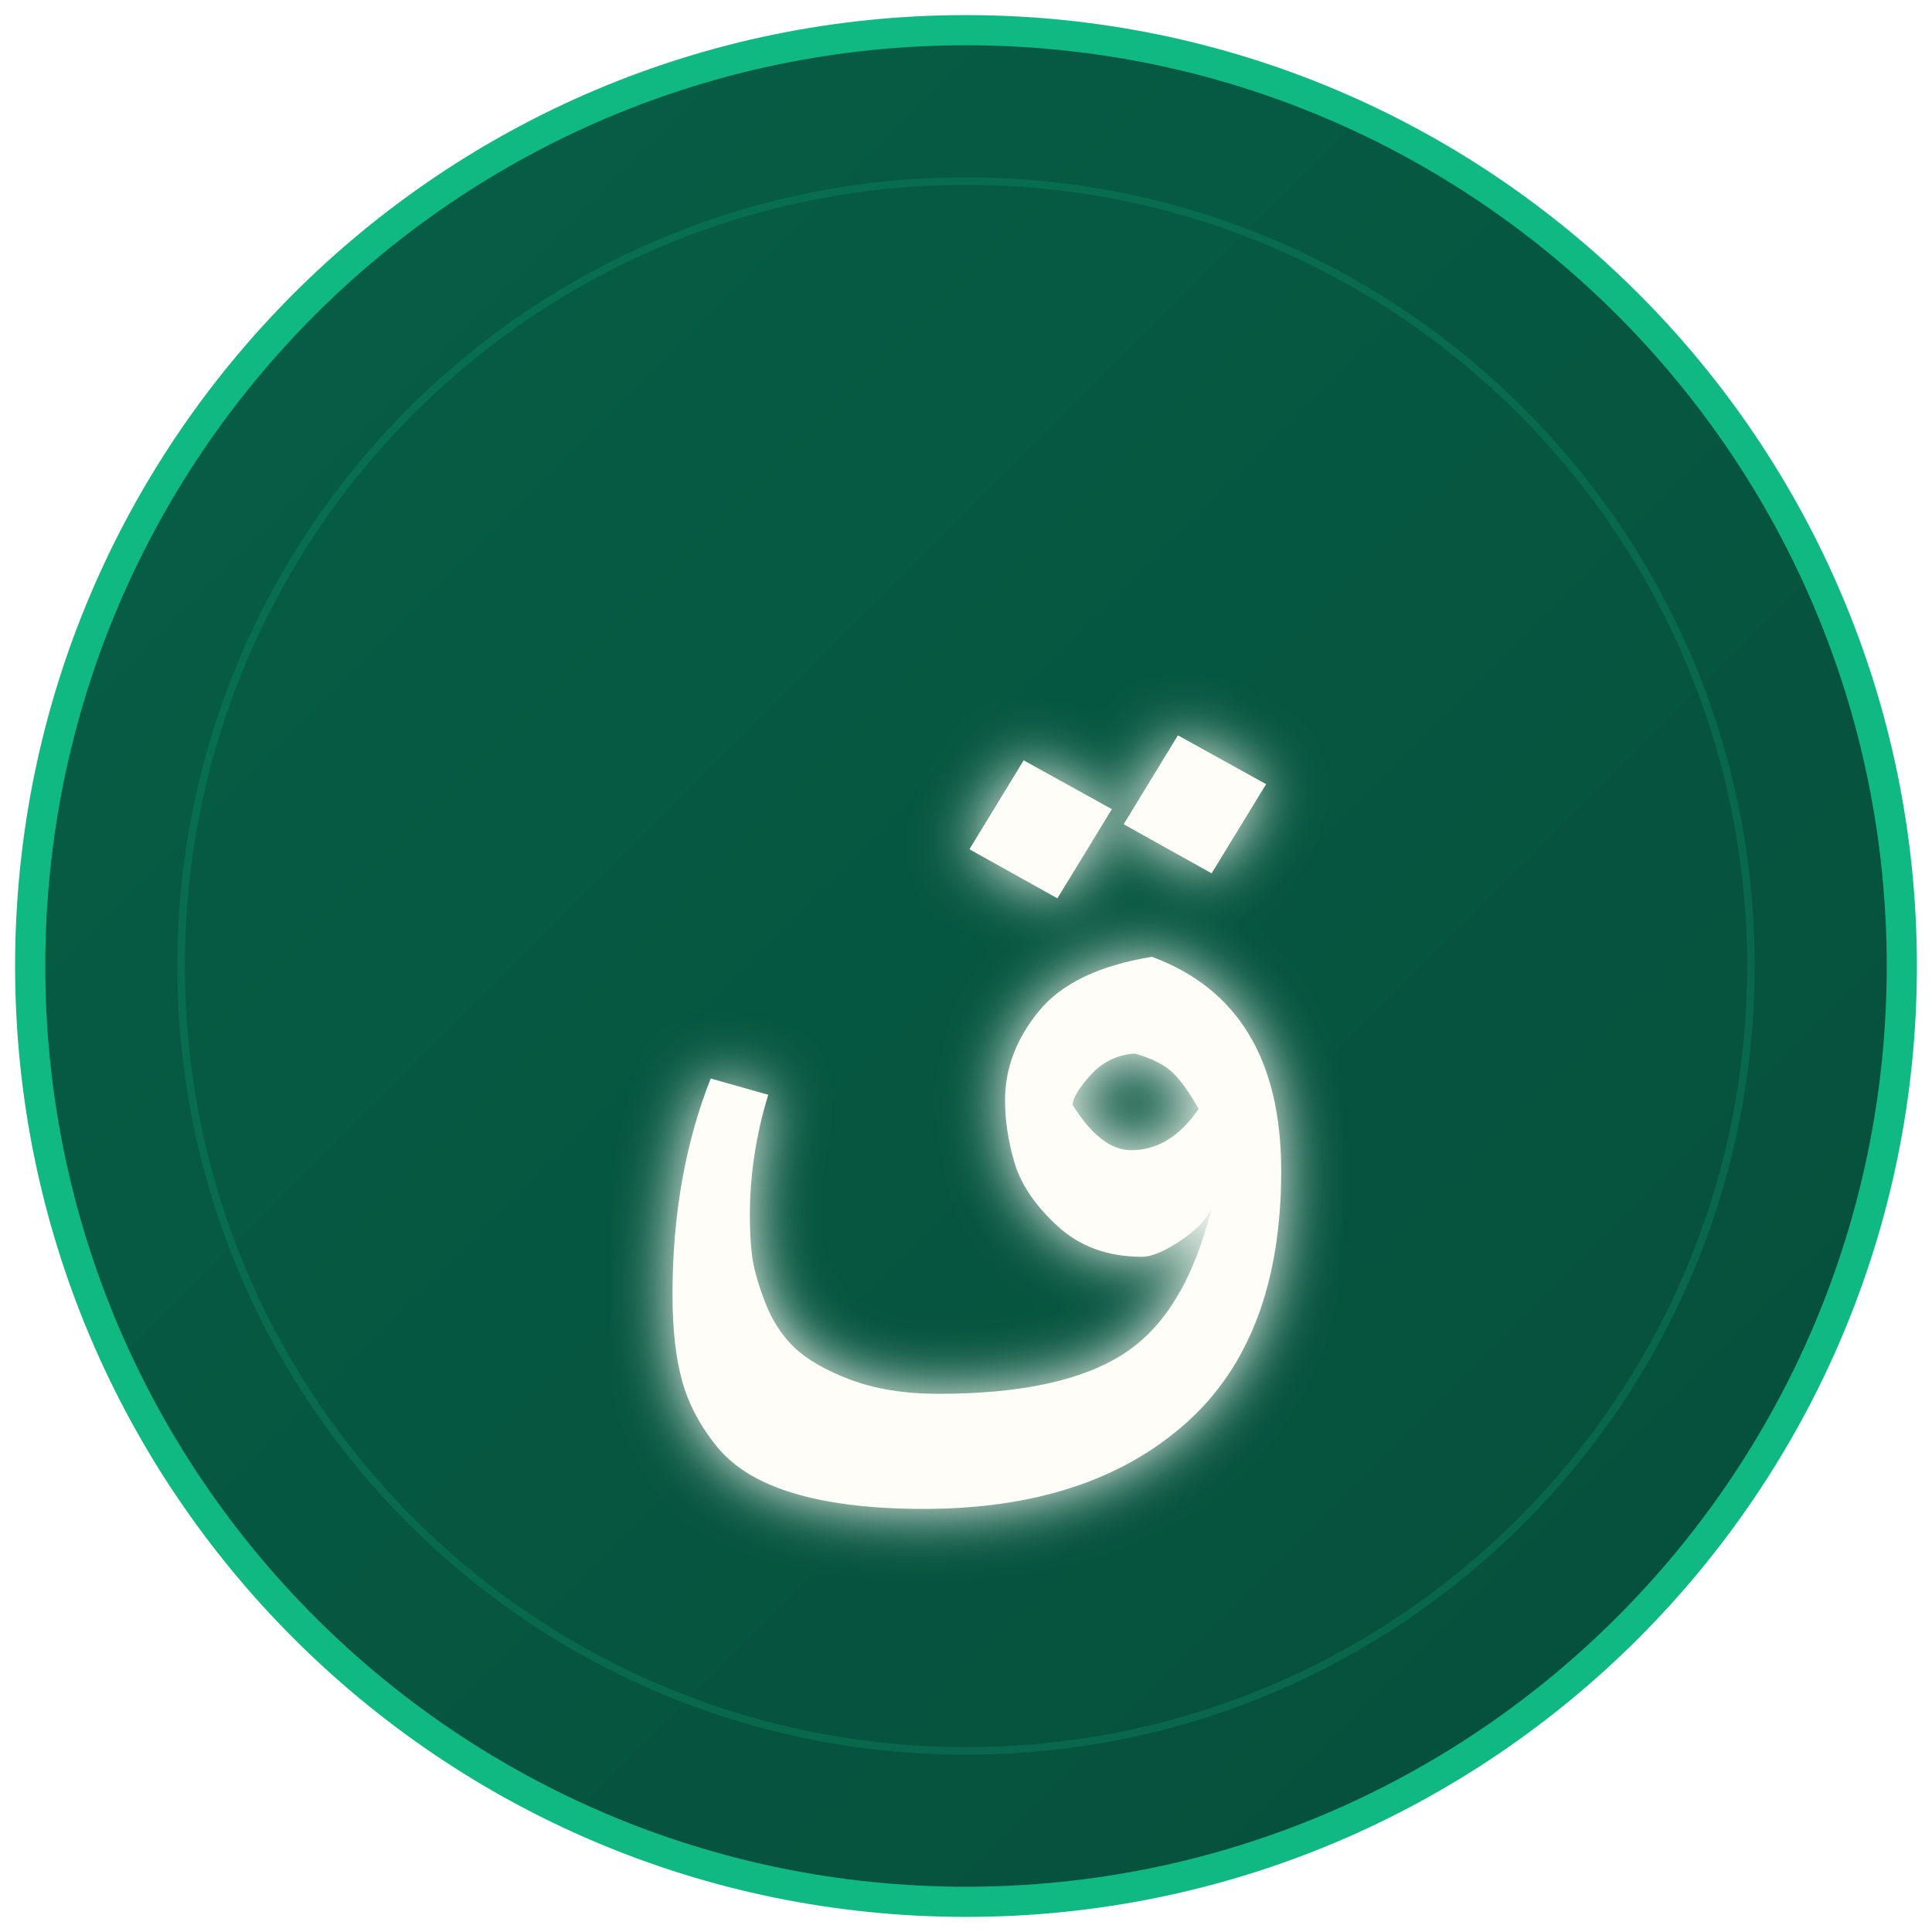
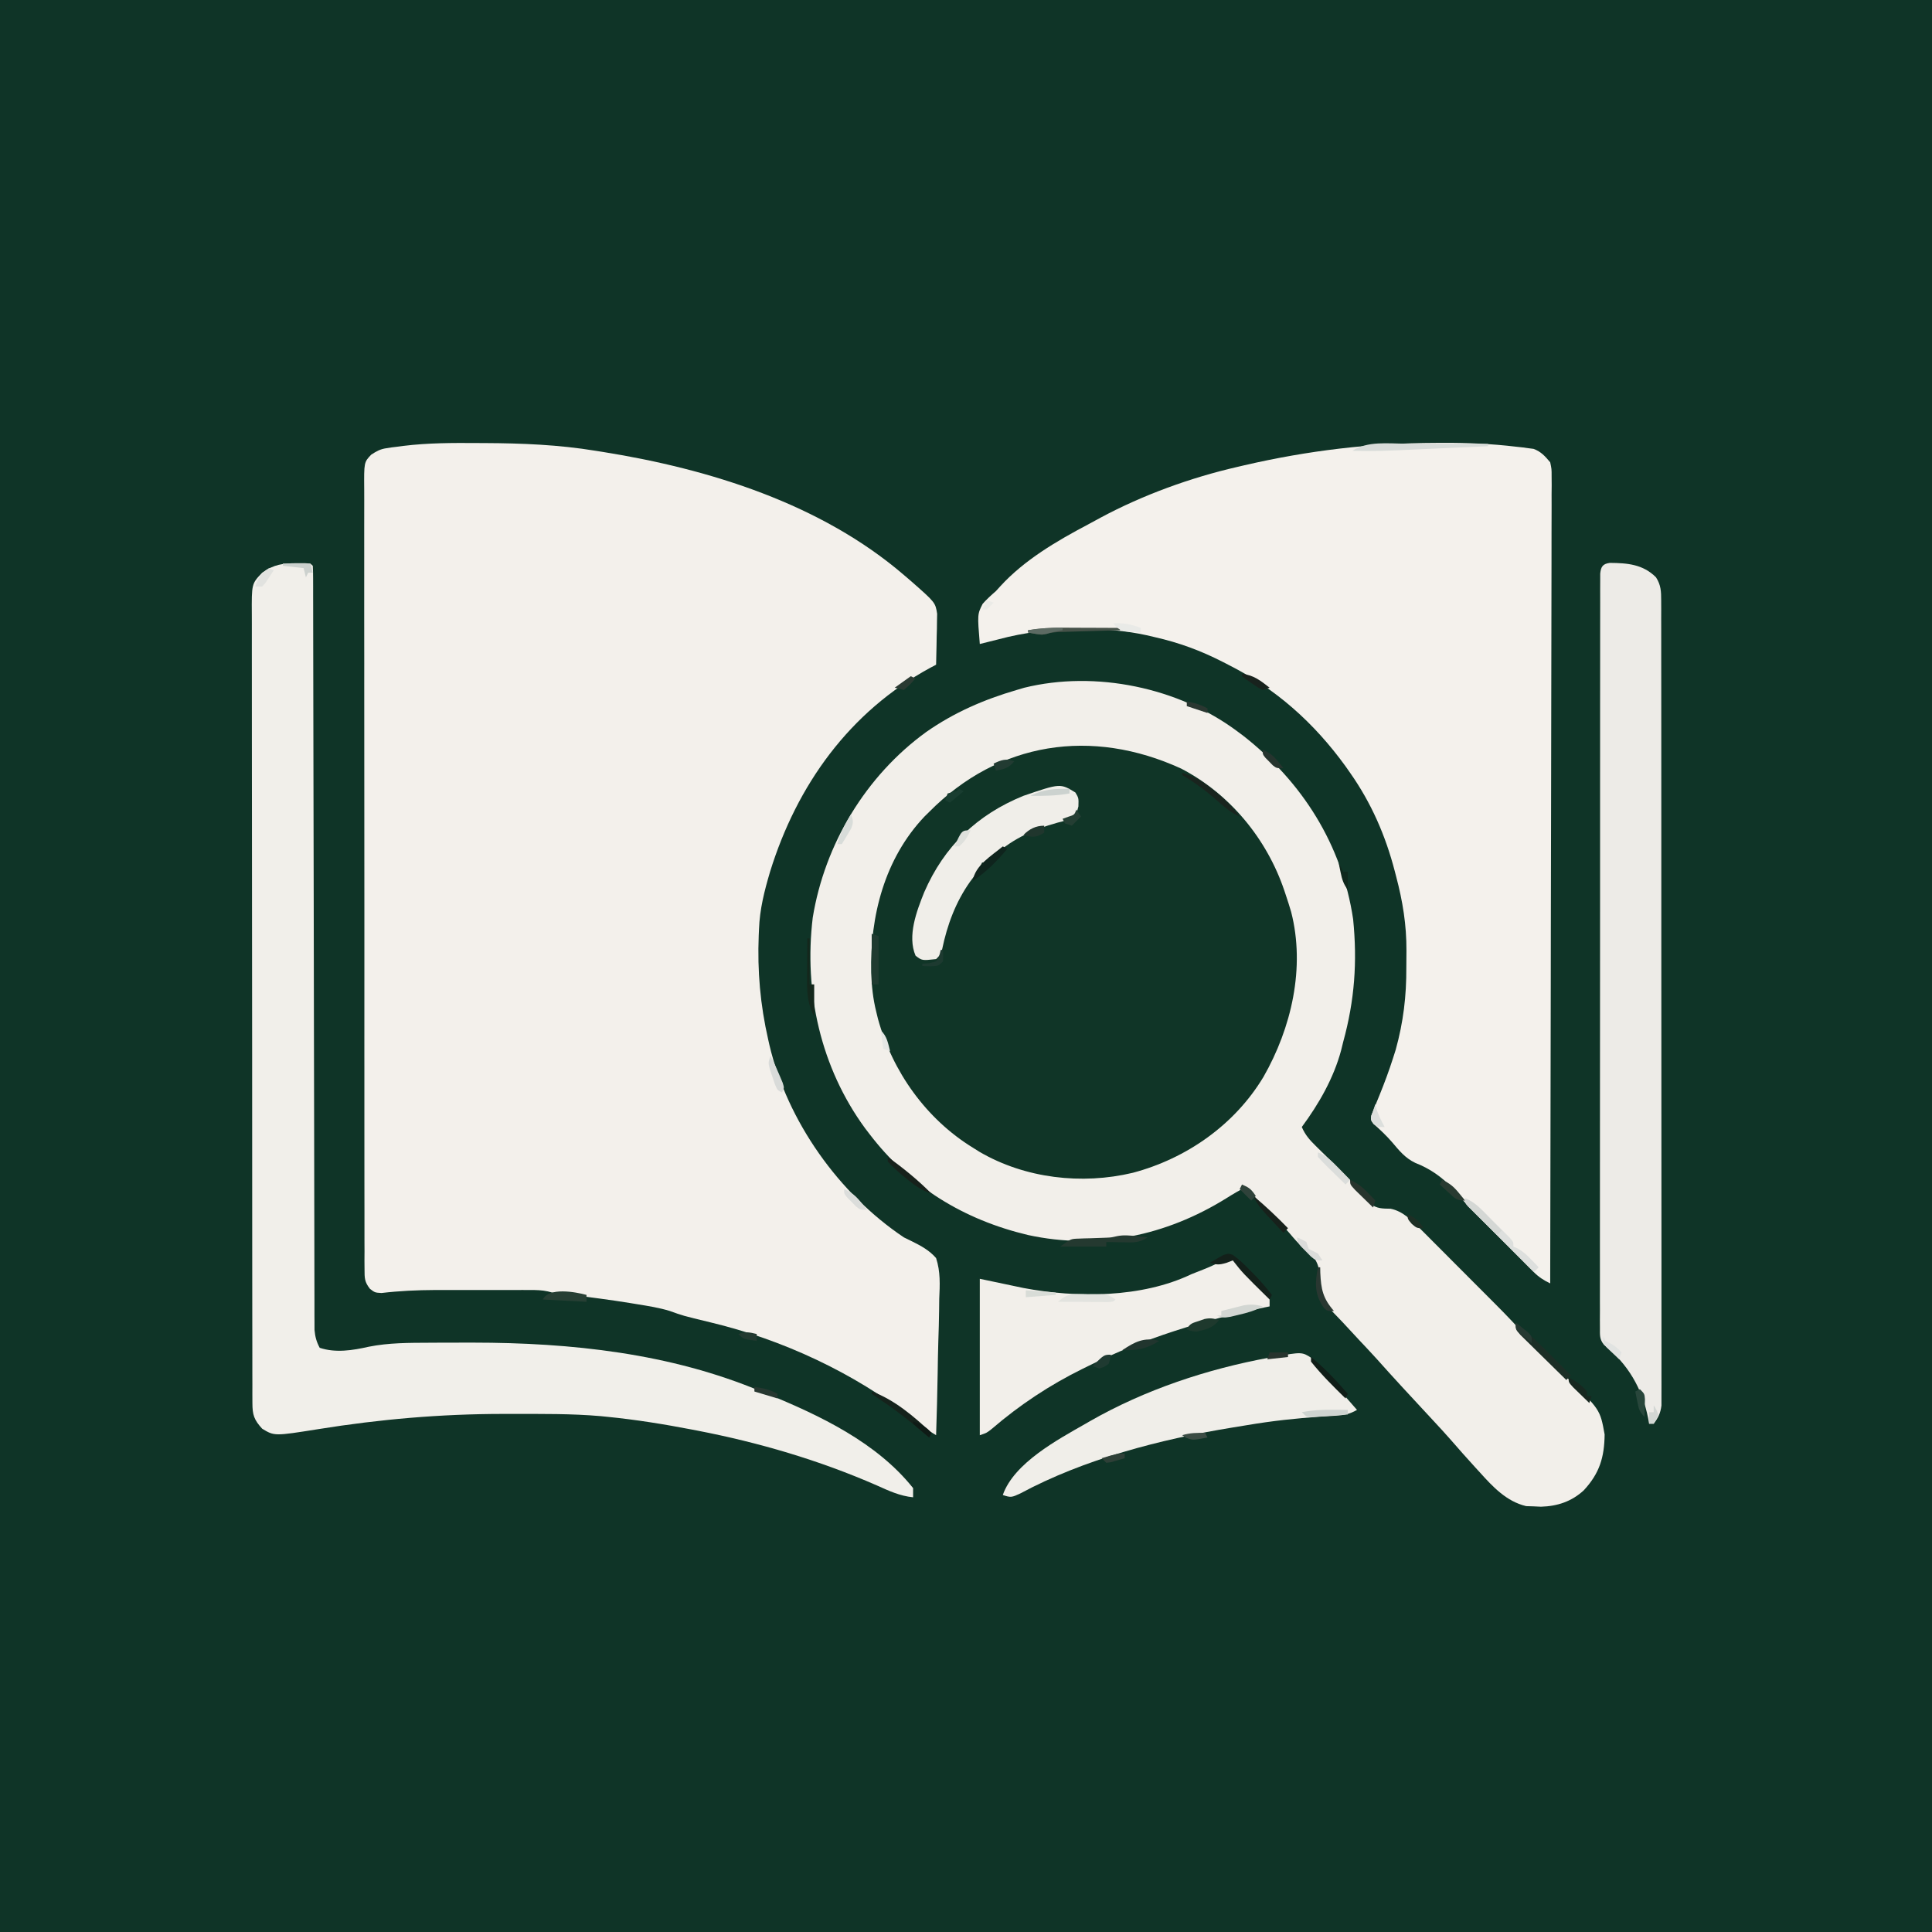
- <svg xmlns="http://www.w3.org/2000/svg" width="128" height="128" viewBox="0 0 128 128">
-   <defs>
-     <linearGradient id="bg128" x1="0" y1="0" x2="128" y2="128" gradientUnits="userSpaceOnUse">
-       <stop offset="0%" stop-color="#065f46" />
-       <stop offset="100%" stop-color="#064e3b" />
-     </linearGradient>
-     <filter id="glow">
-       <feGaussianBlur stdDeviation="2" result="blur" />
-       <feMerge>
-         <feMergeNode in="blur" />
-         <feMergeNode in="SourceGraphic" />
-       </feMerge>
-     </filter>
-   </defs>
-   <circle cx="64" cy="64" r="62" fill="url(#bg128)" stroke="#10b981" stroke-width="2" />
-   <circle cx="64" cy="64" r="52" fill="none" stroke="#10b981" stroke-width="0.5" opacity="0.2" />
-   <text x="64" y="86" text-anchor="middle" fill="#fefdf8" font-family="serif" font-size="72" font-weight="700" filter="url(#glow)">ق</text>
+ <svg xmlns="http://www.w3.org/2000/svg" version="1.1" width="128" height="128" viewBox="0 0 840 840">
+   <path d="M0 0 C277.2 0 554.4 0 840 0 C840 277.2 840 554.4 840 840 C562.8 840 285.6 840 0 840 C0 562.8 0 285.6 0 0 Z " fill="#0F3427" transform="translate(0,0)" />
+   <path d="M0 0 C1.052 0.004 2.104 0.009 3.188 0.013 C19.451 0.091 35.363 0.729 51.438 3.375 C52.526 3.547 53.615 3.718 54.736 3.895 C100.937 11.31 149.377 26.399 185.438 57.375 C186.404 58.203 187.371 59.03 188.367 59.883 C199.111 69.319 199.111 69.319 199.892 74.238 C199.871 75.259 199.85 76.28 199.828 77.332 C199.815 78.444 199.802 79.556 199.789 80.701 C199.739 82.427 199.739 82.427 199.688 84.188 C199.669 85.357 199.651 86.527 199.633 87.732 C199.586 90.614 199.52 93.494 199.438 96.375 C198.589 96.825 197.741 97.275 196.867 97.738 C161.785 116.783 138.921 148.677 127.238 186.424 C124.77 194.779 122.759 202.632 122.438 211.375 C122.398 212.256 122.359 213.137 122.318 214.045 C121.698 229.579 122.982 244.224 126.438 259.375 C126.609 260.137 126.78 260.899 126.957 261.685 C134.745 294.887 157.18 326.444 185.438 345.375 C186.631 345.979 187.834 346.566 189.044 347.136 C192.935 349.061 196.573 351.047 199.438 354.375 C201.368 360.315 201.083 365.917 200.805 372.098 C200.779 373.811 200.759 375.525 200.745 377.238 C200.691 381.724 200.554 386.204 200.399 390.687 C200.255 395.272 200.192 399.857 200.121 404.443 C199.971 413.423 199.733 422.399 199.438 431.375 C195.666 429.159 192.34 426.753 188.938 424 C163.684 404.23 132.504 389.758 101.312 382.312 C89.23 379.392 89.23 379.392 83.68 377.371 C79.043 375.947 74.345 375.213 69.562 374.438 C68.521 374.266 67.48 374.094 66.407 373.917 C57.666 372.505 48.9 371.357 40.106 370.326 C38.685 370.159 38.685 370.159 37.234 369.988 C36.403 369.893 35.571 369.798 34.714 369.7 C32.438 369.375 32.438 369.375 30.635 368.863 C28.037 368.286 25.666 368.248 23.005 368.246 C21.916 368.242 20.826 368.239 19.704 368.236 C17.94 368.239 17.94 368.239 16.141 368.242 C14.919 368.241 13.697 368.24 12.439 368.239 C9.846 368.239 7.254 368.24 4.662 368.245 C0.744 368.25 -3.173 368.245 -7.09 368.238 C-9.617 368.238 -12.145 368.24 -14.672 368.242 C-16.511 368.243 -16.511 368.243 -18.388 368.245 C-26.22 368.28 -33.921 368.637 -41.7 369.551 C-44.562 369.375 -44.562 369.375 -46.71 367.742 C-49.067 364.731 -49.064 363.119 -49.069 359.321 C-49.085 357.449 -49.085 357.449 -49.102 355.538 C-49.094 354.15 -49.086 352.762 -49.077 351.375 C-49.082 349.902 -49.09 348.43 -49.098 346.957 C-49.117 342.905 -49.111 338.854 -49.1 334.802 C-49.093 330.435 -49.109 326.067 -49.122 321.7 C-49.144 313.141 -49.144 304.583 -49.135 296.025 C-49.129 289.07 -49.13 282.116 -49.137 275.161 C-49.138 274.172 -49.139 273.184 -49.139 272.165 C-49.141 270.156 -49.143 268.148 -49.145 266.139 C-49.162 247.291 -49.153 228.444 -49.136 209.597 C-49.121 192.344 -49.136 175.092 -49.165 157.84 C-49.194 140.136 -49.205 122.432 -49.196 104.728 C-49.195 102.726 -49.194 100.724 -49.193 98.723 C-49.192 97.738 -49.192 96.753 -49.191 95.738 C-49.189 88.791 -49.199 81.844 -49.213 74.896 C-49.231 66.431 -49.231 57.967 -49.208 49.502 C-49.197 45.181 -49.194 40.861 -49.212 36.54 C-49.229 32.587 -49.223 28.634 -49.198 24.681 C-49.193 23.249 -49.197 21.817 -49.21 20.385 C-49.31 8.334 -49.31 8.334 -46.15 5.044 C-43.784 3.518 -42.281 2.648 -39.528 2.244 C-38.763 2.126 -37.999 2.008 -37.211 1.887 C-35.979 1.738 -35.979 1.738 -34.723 1.586 C-33.849 1.469 -32.975 1.352 -32.075 1.231 C-21.408 -0.071 -10.73 -0.084 0 0 Z " fill="#F3F0EB" transform="translate(207.5625,192.625)" />
+   <path d="M0 0 C0.974 -0.006 1.949 -0.013 2.953 -0.019 C13.678 -0.063 24.272 0.368 34.926 1.652 C35.845 1.752 36.764 1.851 37.712 1.953 C38.57 2.07 39.429 2.188 40.314 2.308 C41.064 2.405 41.814 2.502 42.587 2.601 C45.893 3.843 47.545 5.759 49.812 8.438 C50.433 11.348 50.433 11.348 50.428 14.628 C50.438 15.882 50.448 17.135 50.458 18.427 C50.444 19.815 50.429 21.203 50.414 22.592 C50.416 24.069 50.42 25.546 50.427 27.022 C50.438 31.082 50.418 35.14 50.393 39.2 C50.371 43.577 50.379 47.953 50.382 52.33 C50.385 59.914 50.369 67.497 50.341 75.081 C50.301 86.046 50.287 97.01 50.281 107.975 C50.27 125.764 50.237 143.553 50.19 161.342 C50.144 178.623 50.108 195.904 50.087 213.185 C50.086 214.25 50.085 215.315 50.083 216.413 C50.077 221.756 50.07 227.099 50.064 232.442 C50.012 276.774 49.924 321.106 49.812 365.438 C46.858 364.018 44.761 362.635 42.44 360.308 C41.802 359.673 41.165 359.039 40.507 358.385 C39.828 357.698 39.149 357.012 38.449 356.305 C37.739 355.594 37.029 354.883 36.297 354.151 C34.794 352.645 33.294 351.137 31.796 349.627 C29.524 347.337 27.244 345.054 24.963 342.773 C23.5 341.305 22.037 339.836 20.574 338.367 C19.901 337.693 19.228 337.019 18.534 336.324 C14.642 332.393 10.933 328.36 7.349 324.146 C2.998 319.308 -2.754 315.36 -8.812 313.062 C-13.3 310.902 -15.768 307.772 -18.961 304.008 C-21.476 301.105 -24.197 298.549 -27.07 296.008 C-28.188 294.438 -28.188 294.438 -28.039 292.664 C-26.886 289.65 -25.678 286.667 -24.438 283.688 C-22.261 278.33 -20.256 272.948 -18.5 267.438 C-18.125 266.262 -17.75 265.086 -17.363 263.875 C-14.028 251.828 -12.675 240.523 -12.741 228.059 C-12.75 225.637 -12.721 223.217 -12.689 220.795 C-12.639 209.545 -14.309 199.291 -17.188 188.438 C-17.382 187.687 -17.576 186.936 -17.777 186.163 C-21.78 170.748 -27.991 156.505 -37.188 143.438 C-38.185 142.012 -38.185 142.012 -39.203 140.559 C-52.87 121.705 -69.368 106.942 -90.188 96.438 C-91.234 95.898 -91.234 95.898 -92.302 95.348 C-102.082 90.34 -111.443 86.864 -122.188 84.438 C-123.32 84.172 -124.453 83.906 -125.62 83.632 C-134.916 81.59 -143.872 80.919 -153.375 81 C-154.446 81.003 -154.446 81.003 -155.54 81.005 C-167.454 81.054 -178.671 82.333 -190.188 85.438 C-191.696 85.818 -193.205 86.196 -194.715 86.57 C-195.861 86.856 -197.007 87.143 -198.188 87.438 C-199.246 74.534 -199.246 74.534 -196.945 69.977 C-195.147 67.946 -193.239 66.209 -191.188 64.438 C-190.57 63.759 -189.953 63.081 -189.316 62.383 C-178.832 50.897 -164.757 42.665 -151.114 35.458 C-149.282 34.487 -147.465 33.491 -145.648 32.492 C-127.269 22.632 -106.51 15.101 -86.188 10.438 C-85.184 10.202 -84.181 9.967 -83.148 9.725 C-55.442 3.324 -28.377 0.085 0 0 Z " fill="#F4F1EC" transform="translate(624.1875,192.5625)" />
+   <path d="M0 0 C0.802 0.593 1.604 1.186 2.43 1.797 C18.464 13.885 28.262 29.267 35 48 C35.514 49.394 35.514 49.394 36.039 50.816 C38.517 59.025 39.334 66.817 39.25 75.375 C39.242 76.392 39.234 77.408 39.225 78.456 C38.873 102.089 29.971 124.508 14 142 C13.341 142.728 12.683 143.457 12.004 144.207 C-2.944 159.937 -26.311 170.349 -47.973 171.336 C-49.669 171.366 -51.366 171.378 -53.062 171.375 C-54.421 171.373 -54.421 171.373 -55.806 171.37 C-64.61 171.213 -72.603 169.541 -81 167 C-82.522 166.549 -82.522 166.549 -84.074 166.09 C-107.985 158.211 -124.903 139.585 -136.312 117.938 C-146.454 96.783 -148.763 70.332 -141.316 47.943 C-136.057 33.039 -128.201 20.22 -117 9 C-116.254 8.242 -115.507 7.484 -114.738 6.703 C-85.122 -21.689 -32.532 -26.819 0 0 Z " fill="#103527" transform="translate(524,341)" />
+   <path d="M0 0 C0.86 0.641 1.72 1.281 2.605 1.941 C28.198 21.994 45.466 49.193 50.312 81.625 C52.181 100.241 50.96 116.962 46 135 C45.701 136.21 45.402 137.421 45.094 138.668 C41.845 150.774 35.42 161.975 28 172 C29.481 175.453 31.428 177.649 34.105 180.266 C34.925 181.074 35.744 181.882 36.588 182.715 C37.446 183.551 38.304 184.388 39.188 185.25 C45.767 191.693 52.251 198.126 57.875 205.438 C60.721 207.53 63.11 207.482 66.586 207.531 C71.973 208.577 76.027 212.778 79.793 216.55 C80.691 217.445 81.589 218.339 82.514 219.261 C83.477 220.231 84.44 221.202 85.402 222.172 C86.408 223.179 87.414 224.185 88.42 225.191 C90.524 227.296 92.624 229.405 94.721 231.516 C97.39 234.201 100.065 236.88 102.743 239.557 C104.82 241.635 106.895 243.715 108.969 245.796 C109.954 246.784 110.939 247.771 111.924 248.757 C116.934 253.775 121.808 258.836 126.427 264.215 C128.877 266.996 131.523 269.553 134.195 272.117 C135.335 273.23 136.475 274.343 137.613 275.457 C139.369 277.17 141.129 278.879 142.899 280.577 C157.705 294.808 157.705 294.808 159.664 305.688 C159.546 315.669 157.443 322.55 150.625 329.938 C145.326 334.833 139.171 336.876 131.984 337.09 C130.917 337.04 129.85 336.989 128.75 336.938 C127.693 336.905 126.636 336.873 125.547 336.84 C117.007 334.818 111.069 328.458 105.375 322.125 C104.759 321.456 104.143 320.787 103.508 320.098 C99.824 316.081 96.233 311.988 92.652 307.88 C90.251 305.148 87.788 302.476 85.312 299.812 C84.271 298.688 83.229 297.563 82.188 296.438 C81.662 295.87 81.136 295.303 80.594 294.719 C77.998 291.919 75.404 289.117 72.812 286.312 C72.309 285.767 71.805 285.222 71.286 284.661 C67.646 280.716 64.058 276.728 60.48 272.727 C57.948 269.943 55.374 267.203 52.789 264.468 C50.376 261.903 47.988 259.315 45.604 256.723 C44.213 255.229 42.789 253.766 41.359 252.309 C35.912 246.361 35.623 242.258 35.512 234.332 C34.6 228.393 30.404 225.685 26 222 C24.846 220.734 23.719 219.443 22.625 218.125 C18.845 213.707 14.705 209.674 10.551 205.613 C8.181 203.185 6.067 200.687 4 198 C0.896 199.452 -1.97 201.205 -4.872 203.021 C-30.986 219.244 -60.644 225.557 -91.023 218.969 C-118.949 212.34 -142.477 198.002 -160 175 C-160.909 173.815 -160.909 173.815 -161.836 172.605 C-181.192 146.199 -188.53 113.35 -184.634 80.955 C-179.423 49.04 -161.587 19.352 -135.363 0.305 C-123.224 -8.201 -110.213 -13.847 -96 -18 C-94.911 -18.322 -93.821 -18.645 -92.699 -18.977 C-61.732 -26.62 -25.55 -19.11 0 0 Z M-134 35 C-134.675 35.665 -135.351 36.33 -136.047 37.016 C-153.423 55.349 -159.774 80.322 -159.223 104.883 C-159.011 110.732 -158.431 116.315 -157 122 C-156.755 123.004 -156.51 124.008 -156.258 125.043 C-149.953 147.948 -135.331 168.512 -115 181 C-114.049 181.596 -113.097 182.191 -112.117 182.805 C-92.335 194.356 -67.652 197.21 -45.475 191.909 C-22.095 185.7 -1.196 171.064 11.344 150.195 C23.493 128.944 29.59 102.698 23.375 78.5 C22.634 75.985 21.843 73.483 21 71 C20.791 70.372 20.582 69.744 20.367 69.097 C12.735 46.652 -3.255 27.204 -24.418 16.184 C-63.283 -1.632 -103.722 4.384 -134 35 Z " fill="#F2EFEA" transform="translate(538,318)" />
+   <path d="M0 0 C1.599 -0.004 1.599 -0.004 3.23 -0.008 C5.812 0.125 5.812 0.125 6.812 1.125 C6.913 2.903 6.943 4.685 6.946 6.466 C6.952 8.215 6.952 8.215 6.958 9.999 C6.958 11.296 6.958 12.593 6.957 13.93 C6.96 15.309 6.964 16.688 6.968 18.067 C6.978 21.874 6.981 25.682 6.984 29.49 C6.988 33.589 6.997 37.689 7.006 41.789 C7.021 48.899 7.033 56.009 7.042 63.119 C7.056 73.404 7.077 83.689 7.101 93.975 C7.139 110.668 7.174 127.36 7.205 144.053 C7.207 145.053 7.209 146.053 7.211 147.083 C7.238 161.272 7.262 175.46 7.284 189.649 C7.286 190.647 7.288 191.646 7.289 192.675 C7.292 194.172 7.292 194.172 7.294 195.698 C7.321 212.322 7.355 228.946 7.396 245.569 C7.421 255.83 7.439 266.091 7.449 276.352 C7.456 283.382 7.471 290.413 7.491 297.444 C7.503 301.503 7.511 305.562 7.51 309.622 C7.51 313.336 7.518 317.051 7.534 320.766 C7.541 322.749 7.537 324.733 7.533 326.716 C7.54 327.893 7.547 329.069 7.554 330.281 C7.555 331.296 7.557 332.311 7.559 333.357 C7.832 336.342 8.403 338.48 9.812 341.125 C16.737 343.433 24.169 342.238 31.151 340.658 C39.803 338.925 48.695 338.957 57.484 338.922 C58.673 338.915 59.861 338.908 61.086 338.901 C64.912 338.883 68.737 338.877 72.562 338.875 C73.867 338.874 75.171 338.874 76.514 338.873 C119.042 338.908 162.216 343.455 201.812 360.125 C203.095 360.649 203.095 360.649 204.403 361.183 C227.32 370.556 251.986 382.27 267.812 402.125 C267.812 403.445 267.812 404.765 267.812 406.125 C262.014 405.546 257.25 403.294 252 400.938 C227.004 390.002 200.771 382.302 174 377.125 C173.328 376.995 172.657 376.865 171.965 376.731 C159.649 374.359 147.3 372.353 134.812 371.125 C133.889 371.031 132.965 370.936 132.014 370.839 C119.19 369.726 106.299 369.881 93.438 369.875 C92.163 369.874 90.889 369.874 89.576 369.873 C62.33 369.896 36.04 372.17 9.147 376.499 C-9.869 379.526 -9.869 379.526 -15.188 376.312 C-18.738 372.429 -19.438 370.306 -19.445 365.135 C-19.451 363.875 -19.458 362.615 -19.464 361.317 C-19.461 359.911 -19.458 358.506 -19.455 357.1 C-19.459 355.612 -19.463 354.125 -19.469 352.638 C-19.481 348.54 -19.481 344.442 -19.478 340.345 C-19.478 335.929 -19.489 331.514 -19.498 327.099 C-19.515 318.445 -19.52 309.79 -19.522 301.136 C-19.523 294.103 -19.527 287.069 -19.533 280.036 C-19.551 260.108 -19.56 240.179 -19.558 220.25 C-19.558 219.175 -19.558 218.1 -19.558 216.992 C-19.558 215.916 -19.558 214.84 -19.558 213.731 C-19.557 196.285 -19.576 178.839 -19.604 161.394 C-19.633 143.492 -19.647 125.59 -19.645 107.688 C-19.645 97.633 -19.65 87.578 -19.672 77.523 C-19.69 68.962 -19.694 60.401 -19.681 51.84 C-19.674 47.471 -19.674 43.102 -19.691 38.732 C-19.707 34.733 -19.704 30.735 -19.687 26.736 C-19.684 25.288 -19.687 23.84 -19.698 22.393 C-19.795 8.922 -19.795 8.922 -15.188 4.125 C-10.212 0.518 -6.052 -0.015 0 0 Z " fill="#F1EFEA" transform="translate(129.1875,244.875)" />
+   <path d="M0 0 C7.63 0.053 14.438 0.586 20.117 6.266 C22.269 9.643 22.369 12.388 22.372 16.35 C22.377 17.606 22.383 18.861 22.389 20.155 C22.386 21.551 22.382 22.946 22.378 24.342 C22.381 25.823 22.385 27.303 22.389 28.784 C22.4 32.859 22.398 36.933 22.393 41.008 C22.391 45.4 22.4 49.792 22.407 54.184 C22.42 62.79 22.422 71.397 22.42 80.003 C22.418 86.997 22.419 93.99 22.424 100.984 C22.425 102.475 22.425 102.475 22.426 103.997 C22.427 106.017 22.428 108.037 22.429 110.057 C22.44 129.01 22.438 147.963 22.432 166.917 C22.427 184.266 22.438 201.615 22.457 218.965 C22.476 236.768 22.485 254.572 22.481 272.375 C22.479 282.375 22.481 292.374 22.496 302.374 C22.507 310.886 22.509 319.399 22.497 327.911 C22.491 332.256 22.49 336.601 22.502 340.946 C22.513 344.921 22.51 348.896 22.495 352.872 C22.493 354.312 22.495 355.752 22.503 357.192 C22.513 359.146 22.503 361.101 22.492 363.055 C22.492 364.685 22.492 364.685 22.492 366.347 C22.064 369.679 21.139 371.6 19.117 374.266 C18.457 374.266 17.797 374.266 17.117 374.266 C16.97 373.443 16.823 372.621 16.672 371.773 C14.088 358.915 7.91 348.292 -2.488 339.983 C-4.478 337.533 -4.258 335.787 -4.258 332.655 C-4.265 331.479 -4.272 330.304 -4.279 329.094 C-4.272 327.796 -4.265 326.499 -4.257 325.162 C-4.26 323.775 -4.264 322.388 -4.269 321.001 C-4.28 317.181 -4.272 313.361 -4.26 309.54 C-4.252 305.424 -4.26 301.307 -4.266 297.191 C-4.276 289.123 -4.269 281.055 -4.257 272.988 C-4.243 263.601 -4.245 254.214 -4.247 244.826 C-4.25 228.082 -4.239 211.338 -4.219 194.594 C-4.2 178.332 -4.193 162.069 -4.198 145.806 C-4.205 128.113 -4.204 110.42 -4.193 92.727 C-4.192 90.842 -4.191 88.957 -4.189 87.072 C-4.189 86.144 -4.188 85.217 -4.188 84.261 C-4.184 77.711 -4.184 71.161 -4.186 64.611 C-4.188 56.634 -4.183 48.658 -4.168 40.681 C-4.161 36.608 -4.157 32.535 -4.162 28.462 C-4.166 24.738 -4.161 21.015 -4.148 17.291 C-4.144 15.295 -4.149 13.3 -4.155 11.304 C-4.149 10.131 -4.143 8.959 -4.137 7.751 C-4.136 6.732 -4.136 5.714 -4.135 4.665 C-3.82 1.672 -3.084 0.435 0 0 Z " fill="#EDEBE7" transform="translate(699.8828,244.7344)" />
+   <path d="M0 0 C3.292 2.191 5.723 5.037 8.344 7.977 C9.409 9.154 10.474 10.331 11.539 11.508 C12.423 12.488 13.308 13.467 14.219 14.477 C15.209 15.467 15.209 15.467 16.219 16.477 C16.219 17.797 16.219 19.117 16.219 20.477 C15.604 20.601 14.989 20.725 14.356 20.853 C-12.215 26.333 -38.467 34.308 -62.781 46.477 C-63.512 46.834 -64.242 47.192 -64.994 47.561 C-79.381 54.646 -92.488 63.334 -104.645 73.797 C-106.781 75.477 -106.781 75.477 -109.781 76.477 C-109.781 54.037 -109.781 31.597 -109.781 8.477 C-103.511 9.797 -97.241 11.117 -90.781 12.477 C-67.609 16.849 -39.412 16.834 -17.781 6.477 C-16.096 5.804 -14.409 5.136 -12.719 4.477 C-9.779 3.326 -7.18 2.142 -4.406 0.602 C-1.781 -0.523 -1.781 -0.523 0 0 Z " fill="#F2EFEA" transform="translate(535.7812,547.5234)" />
+   <path d="M0 0 C0.587 0.67 1.173 1.341 1.777 2.031 C2.767 3.13 2.767 3.13 3.777 4.25 C4.417 5.003 5.056 5.756 5.715 6.531 C6.313 7.202 6.911 7.872 7.527 8.562 C9.279 10.533 10.998 12.53 12.715 14.531 C14.026 16.033 15.338 17.533 16.652 19.031 C17.673 20.198 18.694 21.365 19.715 22.531 C16.53 24.382 14.001 24.848 10.34 25.059 C9.282 25.127 8.224 25.195 7.135 25.265 C6.006 25.332 4.878 25.4 3.715 25.469 C-6.976 26.198 -17.466 27.358 -28.028 29.149 C-30.203 29.517 -32.38 29.868 -34.559 30.215 C-65.734 35.303 -98.817 43.883 -126.734 58.887 C-130.379 60.575 -130.784 60.718 -134.285 59.531 C-129.423 45.615 -110.447 35.474 -98.285 28.531 C-97.673 28.177 -97.06 27.823 -96.429 27.458 C-72.462 13.737 -45.399 4.753 -18.285 -0.219 C-17.603 -0.347 -16.922 -0.474 -16.219 -0.606 C-4.196 -2.697 -4.196 -2.697 0 0 Z " fill="#F0EEE9" transform="translate(570.2852,590.4688)" />
+   <path d="M0 0 C1.438 2.438 1.438 2.438 1.312 6.062 C0.438 9.438 0.438 9.438 -1.562 11.438 C-3.631 12.054 -5.718 12.606 -7.812 13.125 C-18.885 16.203 -28.619 20.74 -36.891 28.934 C-38.562 30.438 -38.562 30.438 -40.562 30.438 C-40.825 31.007 -41.088 31.577 -41.359 32.164 C-42.644 34.592 -44.155 36.624 -45.812 38.812 C-52.069 47.676 -55.717 57.537 -57.922 68.109 C-58.562 70.438 -58.562 70.438 -60.562 72.438 C-66.698 73.107 -66.698 73.107 -69.5 70.938 C-73.142 62.369 -69.033 51.596 -65.733 43.369 C-57.038 23.369 -42.74 9.631 -22.562 1.438 C-6.586 -4.016 -6.586 -4.016 0 0 Z " fill="#F0EEE9" transform="translate(467.5625,344.5625)" />
+   <path d="M0 0 C3.332 1.452 5.542 3.285 8.109 5.844 C8.863 6.595 9.618 7.347 10.395 8.121 C11.56 9.299 11.56 9.299 12.75 10.5 C13.939 11.678 13.939 11.678 15.152 12.879 C15.901 13.63 16.65 14.382 17.422 15.156 C18.452 16.19 18.452 16.19 19.503 17.244 C21 19 21 19 21 21 C21.874 21.383 21.874 21.383 22.766 21.773 C25.214 23.117 26.817 24.618 28.75 26.625 C29.364 27.257 29.977 27.888 30.609 28.539 C31.068 29.021 31.527 29.503 32 30 C31.34 30.66 30.68 31.32 30 32 C25.721 27.771 21.449 23.535 17.183 19.292 C15.729 17.849 14.274 16.408 12.817 14.968 C10.728 12.903 8.645 10.831 6.562 8.758 C5.906 8.112 5.25 7.466 4.574 6.801 C3.973 6.2 3.373 5.6 2.754 4.981 C2.221 4.452 1.688 3.924 1.139 3.379 C0 2 0 2 0 0 Z " fill="#DDDFDD" transform="translate(637,521)" />
+   <path d="M0 0 C1.03 0.001 2.061 0.003 3.123 0.004 C6.383 0.01 9.642 0.022 12.902 0.035 C15.126 0.04 17.349 0.045 19.572 0.049 C24.995 0.06 30.417 0.076 35.84 0.098 C35.84 0.428 35.84 0.758 35.84 1.098 C29.527 1.387 23.214 1.671 16.901 1.952 C14.758 2.048 12.616 2.145 10.474 2.243 C-12.356 3.287 -12.356 3.287 -23.16 3.098 C-16.666 -1.232 -7.562 -0.04 0 0 Z " fill="#D8DCD9" transform="translate(611.1602,192.9023)" />
+   <path d="M0 0 C0.976 0.102 1.952 0.204 2.957 0.309 C3.693 0.392 4.429 0.476 5.188 0.562 C1.507 3.016 -1.256 2.791 -5.5 2.688 C-6.202 2.678 -6.904 2.669 -7.627 2.66 C-9.356 2.637 -11.084 2.601 -12.812 2.562 C-12.812 3.223 -12.812 3.882 -12.812 4.562 C-19.413 4.562 -26.012 4.562 -32.812 4.562 C-28.315 1.189 -28.315 1.189 -24.66 1.086 C-23.495 1.04 -23.495 1.04 -22.307 0.992 C-21.504 0.974 -20.702 0.956 -19.875 0.938 C-18.282 0.886 -16.69 0.831 -15.098 0.773 C-13.973 0.733 -13.973 0.733 -12.825 0.692 C-10.683 0.6 -10.683 0.6 -8.109 0.012 C-5.281 -0.541 -2.859 -0.31 0 0 Z " fill="#243930" transform="translate(493.8125,537.4375)" />
+   <path d="M0 0 C5.623 4.675 10.797 9.678 15.938 14.875 C16.717 15.659 17.496 16.442 18.299 17.25 C20.202 19.164 22.102 21.081 24 23 C23.34 23.66 22.68 24.32 22 25 C18.857 21.931 15.725 18.853 12.601 15.765 C11.536 14.716 10.469 13.67 9.399 12.626 C7.863 11.126 6.337 9.617 4.812 8.105 C3.891 7.199 2.969 6.294 2.02 5.36 C0 3 0 3 0 0 Z " fill="#1C2E26" transform="translate(659,575)" />
+   <path d="M0 0 C2.822 1.968 5.186 4.308 7.578 6.762 C8.051 7.235 8.524 7.709 9.012 8.197 C11.912 11.133 14.557 14.184 17.078 17.449 C16.748 18.109 16.418 18.769 16.078 19.449 C4.372 7.928 4.372 7.928 0.078 2.449 C-0.829 2.8 -1.737 3.15 -2.672 3.512 C-5.928 4.451 -6.849 4.404 -9.922 3.449 C-8.683 2.722 -7.43 2.018 -6.172 1.324 C-5.476 0.93 -4.78 0.535 -4.062 0.129 C-1.922 -0.551 -1.922 -0.551 0 0 Z " fill="#13201A" transform="translate(535.9219,545.5508)" />
+   <path d="M0 0 C9.72 3.408 18.561 11.01 26 18 C25.67 18.66 25.34 19.32 25 20 C24.285 19.383 23.569 18.765 22.832 18.129 C16.772 12.979 10.636 8.193 4.015 3.781 C2.662 2.876 1.329 1.941 0 1 C0 0.67 0 0.34 0 0 Z " fill="#15221B" transform="translate(379,605)" />
+   <path d="M0 0 C0.66 0.33 1.32 0.66 2 1 C-2.595 6.455 -7.035 11.023 -13 15 C-12.261 8.351 -4.815 4.038 0 0 Z " fill="#0F241D" transform="translate(436,368)" />
+   <path d="M0 0 C0 0.99 0 1.98 0 3 C-6.27 2.67 -12.54 2.34 -19 2 C-16.296 -3.407 -4.922 -1.313 0 0 Z " fill="#273F34" transform="translate(255,563)" />
+   <path d="M0 0 C0.33 0 0.66 0 1 0 C1 6.6 1 13.2 1 20 C1.66 20 2.32 20 3 20 C3 24.62 3 29.24 3 34 C0.403 28.805 -0.127 24.801 -0.098 19.043 C-0.094 17.931 -0.091 16.819 -0.088 15.674 C-0.08 14.523 -0.071 13.373 -0.062 12.188 C-0.058 11.018 -0.053 9.848 -0.049 8.643 C-0.037 5.762 -0.021 2.881 0 0 Z " fill="#14271C" transform="translate(351,408)" />
+   <path d="M0 0 C1.179 0.001 1.179 0.001 2.381 0.002 C3.598 0.026 3.598 0.026 4.84 0.051 C5.655 0.048 6.471 0.044 7.311 0.041 C13.376 0.096 13.376 0.096 16.777 2.363 C15.777 3.363 15.777 3.363 13.461 3.477 C12.46 3.472 11.46 3.466 10.43 3.461 C9.35 3.458 8.271 3.454 7.158 3.451 C6.022 3.443 4.886 3.434 3.715 3.426 C2.575 3.421 1.434 3.417 0.26 3.412 C-2.568 3.4 -5.395 3.384 -8.223 3.363 C-5.411 0.97 -3.703 -0.015 0 0 Z " fill="#E2E3DF" transform="translate(468.2227,562.6367)" />
+   <path d="M0 0 C4.921 1.342 8.547 3.555 12.5 6.688 C13.068 7.13 13.636 7.573 14.221 8.029 C18.357 11.32 21.79 14.781 25 19 C20.977 17.33 17.979 14.528 14.75 11.688 C10.052 7.618 5.37 4.159 0 1 C0 0.67 0 0.34 0 0 Z " fill="#19241E" transform="translate(514,336)" />
+   <path d="M0 0 C0.99 0.33 1.98 0.66 3 1 C3 7.93 3 14.86 3 22 C2.01 22 1.02 22 0 22 C0 14.74 0 7.48 0 0 Z " fill="#1F3B30" transform="translate(379,406)" />
+   <path d="M0 0 C0.723 0.001 1.445 0.003 2.19 0.004 C4.471 0.01 6.753 0.022 9.035 0.035 C10.593 0.04 12.151 0.045 13.709 0.049 C17.505 0.06 21.301 0.077 25.098 0.098 C25.098 0.428 25.098 0.758 25.098 1.098 C23.766 1.135 23.766 1.135 22.407 1.174 C19.105 1.269 15.802 1.368 12.5 1.47 C11.072 1.513 9.645 1.555 8.217 1.595 C6.161 1.653 4.106 1.717 2.051 1.781 C0.815 1.818 -0.421 1.855 -1.694 1.892 C-4.296 2.059 -6.407 2.459 -8.902 3.098 C-10.912 2.827 -12.916 2.504 -14.902 2.098 C-14.902 1.768 -14.902 1.438 -14.902 1.098 C-9.902 0.276 -5.071 -0.038 0 0 Z " fill="#465249" transform="translate(461.9023,272.9023)" />
+   <path d="M0 0 C4.325 1.659 7.094 4.871 10.25 8.125 C11.081 8.97 11.081 8.97 11.93 9.832 C13.291 11.217 14.646 12.608 16 14 C15.34 14.66 14.68 15.32 14 16 C11.659 13.716 9.328 11.422 7 9.125 C5.998 8.149 5.998 8.149 4.977 7.152 C4.345 6.527 3.713 5.902 3.062 5.258 C2.476 4.682 1.889 4.106 1.285 3.512 C0 2 0 2 0 0 Z " fill="#D4D7D4" transform="translate(637,521)" />
+   <path d="M0 0 C1.868 0.014 1.868 0.014 3.773 0.027 C5.185 0.045 5.185 0.045 6.625 0.062 C6.625 0.723 6.625 1.383 6.625 2.062 C3.667 2.284 0.709 2.49 -2.25 2.688 C-3.513 2.784 -3.513 2.784 -4.801 2.883 C-6.009 2.96 -6.009 2.96 -7.242 3.039 C-7.986 3.091 -8.729 3.144 -9.496 3.198 C-11.375 3.062 -11.375 3.062 -13.375 1.062 C-8.857 0.18 -4.6 -0.043 0 0 Z " fill="#CED4D0" transform="translate(579.375,612.9375)" />
+   <path d="M0 0 C-2.669 3.454 -5.842 4.125 -10 5 C-12.438 4.625 -12.438 4.625 -14 4 C-12.661 1.321 -11.483 1.25 -8.688 0.312 C-7.908 0.041 -7.128 -0.231 -6.324 -0.512 C-3.817 -1.038 -2.399 -0.818 0 0 Z " fill="#1E392D" transform="translate(530,574)" />
+   <path d="M0 0 C3.903 1.587 6.335 4.134 9.25 7.125 C10.142 8.035 11.034 8.945 11.953 9.883 C12.629 10.581 13.304 11.28 14 12 C13.34 12.66 12.68 13.32 12 14 C9.994 12.048 7.995 10.089 6 8.125 C5.428 7.569 4.855 7.014 4.266 6.441 C2.805 4.999 1.399 3.503 0 2 C0 1.34 0 0.68 0 0 Z " fill="#DBDDDB" transform="translate(573,501)" />
+   <path d="M0 0 C-3.399 1.912 -6.775 2.804 -10.562 3.688 C-11.698 3.959 -12.834 4.231 -14.004 4.512 C-17 5 -17 5 -20 4 C-19.34 4 -18.68 4 -18 4 C-18 3.34 -18 2.68 -18 2 C-15.941 1.466 -13.877 0.949 -11.812 0.438 C-10.664 0.147 -9.515 -0.143 -8.332 -0.441 C-5.115 -0.981 -3.103 -0.882 0 0 Z " fill="#D2D6D2" transform="translate(549,568)" />
+   <path d="M0 0 C6.731 4.887 13.165 10.057 19 16 C15.027 14.621 12.184 12.784 8.938 10.125 C8.101 9.447 7.264 8.769 6.402 8.07 C4.148 6.127 1.998 4.206 0 2 C0 1.34 0 0.68 0 0 Z " fill="#17211B" transform="translate(386,503)" />
+   <path d="M0 0 C0.33 0 0.66 0 1 0 C1.014 0.785 1.028 1.57 1.043 2.379 C1.369 9.565 2.202 13.587 7 19 C4 19 4 19 2.578 17.637 C-1.521 11.62 -1.304 7.026 0 0 Z " fill="#293731" transform="translate(573,551)" />
+   <path d="M0 0 C5.963 4.821 10.967 10.225 16 16 C15.67 16.66 15.34 17.32 15 18 C9.756 12.861 4.577 7.75 0 2 C0 1.34 0 0.68 0 0 Z " fill="#101E18" transform="translate(570,590)" />
+   <path d="M0 0 C-5.04 3.36 -9.997 4.293 -16 4 C-10.585 0.39 -6.487 -1.74 0 0 Z " fill="#21352E" transform="translate(504,583)" />
+   <path d="M0 0 C5.29 4.408 10.188 9.076 15 14 C14.34 14.66 13.68 15.32 13 16 C11.203 14.088 9.412 12.171 7.625 10.25 C7.117 9.711 6.609 9.172 6.086 8.617 C3.576 5.909 1.39 3.449 0 0 Z " fill="#17211B" transform="translate(545,520)" />
+   <path d="M0 0 C3.21 1.382 5.049 2.924 7.25 5.625 C7.771 6.257 8.292 6.888 8.828 7.539 C9.408 8.262 9.408 8.262 10 9 C6.221 9 5.539 8.003 2.812 5.5 C2.097 4.85 1.382 4.201 0.645 3.531 C0.102 3.026 -0.441 2.521 -1 2 C-0.67 1.34 -0.34 0.68 0 0 Z " fill="#293A31" transform="translate(627,513)" />
+   <path d="M0 0 C3.215 1.408 5.322 3.103 7.75 5.625 C8.67 6.572 8.67 6.572 9.609 7.539 C10.298 8.262 10.298 8.262 11 9 C10.67 9.99 10.34 10.98 10 12 C8.327 10.381 6.662 8.755 5 7.125 C4.072 6.22 3.144 5.315 2.188 4.383 C0 2 0 2 0 0 Z " fill="#27342D" transform="translate(587,513)" />
+   <path d="M0 0 C0 0.66 0 1.32 0 2 C-5.707 2.993 -11.214 3.105 -17 3 C-11.279 0.043 -6.346 -0.108 0 0 Z " fill="#CCD2CF" transform="translate(465,343)" />
+   <path d="M0 0 C1.537 2.99 2.903 6.018 4.188 9.125 C4.552 9.994 4.917 10.863 5.293 11.758 C6 14 6 14 5 16 C3 15 3 15 1.895 12.383 C1.359 10.77 1.359 10.77 0.812 9.125 C0.448 8.055 0.083 6.985 -0.293 5.883 C-1 3 -1 3 0 0 Z " fill="#D9DBD9" transform="translate(335,459)" />
+   <path d="M0 0 C1.938 0.812 1.938 0.812 4 2 C4.33 2.99 4.66 3.98 5 5 C6.325 5.684 7.659 6.35 9 7 C9.99 8.485 9.99 8.485 11 10 C8 10 8 10 5.957 8.32 C5.249 7.596 4.542 6.871 3.812 6.125 C2.739 5.046 2.739 5.046 1.645 3.945 C0 2 0 2 0 0 Z " fill="#DBDCDA" transform="translate(564,538)" />
+   <path d="M0 0 C3.362 1.441 5.592 3.248 8 6 C8 6.66 8 7.32 8 8 C8.66 8 9.32 8 10 8 C9.67 8.99 9.34 9.98 9 11 C7.494 9.548 5.995 8.088 4.5 6.625 C3.665 5.813 2.829 5.001 1.969 4.164 C0 2 0 2 0 0 Z " fill="#172820" transform="translate(682,599)" />
+   <path d="M0 0 C3.21 1.382 5.049 2.924 7.25 5.625 C8.031 6.572 8.031 6.572 8.828 7.539 C9.408 8.262 9.408 8.262 10 9 C7 9 7 9 5.176 7.539 C4.561 6.907 3.946 6.276 3.312 5.625 C2.69 4.999 2.067 4.372 1.426 3.727 C0 2 0 2 0 0 Z " fill="#DBDDDB" transform="translate(367,517)" />
+   <path d="M0 0 C1.017 2.655 1.13 3.692 0.004 6.359 C-0.472 7.148 -0.947 7.937 -1.438 8.75 C-1.911 9.549 -2.384 10.348 -2.871 11.172 C-3.244 11.775 -3.616 12.378 -4 13 C-4.66 13 -5.32 13 -6 13 C-4.587 8.173 -2.57 4.284 0 0 Z " fill="#D8DCD9" transform="translate(370,354)" />
+   <path d="M0 0 C0.66 0.33 1.32 0.66 2 1 C1.242 2.175 0.468 3.34 -0.312 4.5 C-0.742 5.15 -1.171 5.799 -1.613 6.469 C-2.071 6.974 -2.529 7.479 -3 8 C-3.99 8 -4.98 8 -6 8 C-4.731 4.086 -3.488 2.209 0 0 Z " fill="#E1E2DF" transform="translate(117,247)" />
+   <path d="M0 0 C4.29 0.33 8.58 0.66 13 1 C13 1.33 13 1.66 13 2 C6.565 2.495 6.565 2.495 0 3 C0 2.01 0 1.02 0 0 Z " fill="#D8DCD7" transform="translate(446,561)" />
+   <path d="M0 0 C4.274 1.583 6.265 4.506 9 8 C6 8 6 8 4.395 6.758 C3.872 6.219 3.35 5.68 2.812 5.125 C2.283 4.591 1.753 4.058 1.207 3.508 C0 2 0 2 0 0 Z " fill="#26342E" transform="translate(549,326)" />
+   <path d="M0 0 C3.96 0 7.92 0 12 0 C12.33 1.32 12.66 2.64 13 4 C12.34 4 11.68 4 11 4 C10.67 4.66 10.34 5.32 10 6 C9.67 4.68 9.34 3.36 9 2 C6.03 1.67 3.06 1.34 0 1 C0 0.67 0 0.34 0 0 Z " fill="#CCD1CE" transform="translate(123,245)" />
+   <path d="M0 0 C2 2 2 2 2.195 4.383 C2.172 5.288 2.149 6.193 2.125 7.125 C2.107 8.035 2.089 8.945 2.07 9.883 C2.047 10.581 2.024 11.28 2 12 C-0.313 9.687 -0.496 8.521 -1.125 5.375 C-1.293 4.558 -1.46 3.74 -1.633 2.898 C-1.754 2.272 -1.875 1.645 -2 1 C-1.34 0.67 -0.68 0.34 0 0 Z " fill="#28463B" transform="translate(713,604)" />
+   <path d="M0 0 C0.33 0.66 0.66 1.32 1 2 C1.619 2.309 2.237 2.619 2.875 2.938 C5.058 4.029 6.37 5.207 8 7 C7.67 7.99 7.34 8.98 7 10 C5.824 8.905 4.66 7.799 3.5 6.688 C2.525 5.765 2.525 5.765 1.531 4.824 C0 3 0 3 0 0 Z " fill="#E1E3E1" transform="translate(697,581)" />
+   <path d="M0 0 C0.103 0.536 0.206 1.073 0.312 1.625 C1.181 4.625 2.556 7.238 4 10 C1 10 1 10 -0.75 8.75 C-2 7 -2 7 -1.75 5 C-1.502 4.34 -1.255 3.68 -1 3 C-0.67 2.01 -0.34 1.02 0 0 Z " fill="#DCDFDC" transform="translate(598,480)" />
+   <path d="M0 0 C0 0.99 0 1.98 0 3 C-2.572 4.619 -3.677 5.044 -6.75 4.625 C-7.492 4.419 -8.235 4.213 -9 4 C-6.434 1.434 -3.685 0 0 0 Z " fill="#20362D" transform="translate(454,359)" />
+   <path d="M0 0 C-2.395 2.899 -4.312 3.502 -8 4 C-8.33 3.01 -8.66 2.02 -9 1 C-5.574 -0.618 -3.619 -1.341 0 0 Z " fill="#223B32" transform="translate(441,331)" />
+   <path d="M0 0 C1.175 0.927 2.34 1.867 3.5 2.812 C4.15 3.335 4.799 3.857 5.469 4.395 C7 6 7 6 7 9 C5.825 8.073 4.66 7.133 3.5 6.188 C2.525 5.404 2.525 5.404 1.531 4.605 C0 3 0 3 0 0 Z " fill="#263932" transform="translate(659,575)" />
+   <path d="M0 0 C5.027 0.457 8.149 2.992 12 6 C11.01 6.33 10.02 6.66 9 7 C6.738 5.82 6.738 5.82 4.312 4.125 C3.504 3.571 2.696 3.016 1.863 2.445 C1.248 1.968 0.634 1.491 0 1 C0 0.67 0 0.34 0 0 Z " fill="#18221D" transform="translate(540,293)" />
+   <path d="M0 0 C4.468 -0.213 7.823 0.409 12 2 C12 2.66 12 3.32 12 4 C10.561 3.913 9.124 3.804 7.688 3.688 C6.887 3.629 6.086 3.571 5.262 3.512 C2.637 2.918 1.692 2.042 0 0 Z " fill="#E9EAE7" transform="translate(484,271)" />
+   <path d="M0 0 C3.719 0.507 6.735 1.116 10 3 C10 3.66 10 4.32 10 5 C6.7 4.01 3.4 3.02 0 2 C0 1.34 0 0.68 0 0 Z " fill="#273831" transform="translate(328,603)" />
+   <path d="M0 0 C-0.25 1.875 -0.25 1.875 -1 4 C-2.875 5.312 -2.875 5.312 -5 6 C-5.99 5.67 -6.98 5.34 -8 5 C-3 0 -3 0 0 0 Z " fill="#1F3A31" transform="translate(483,589)" />
+   <path d="M0 0 C3.161 1.37 3.993 1.989 6 5 C5.34 5.66 4.68 6.32 4 7 C2.35 5.35 0.7 3.7 -1 2 C-0.67 1.34 -0.34 0.68 0 0 Z " fill="#2F423A" transform="translate(540,515)" />
+   <path d="M0 0 C0 0.33 0 0.66 0 1 C-0.743 1.144 -1.485 1.289 -2.25 1.438 C-4.887 1.924 -4.887 1.924 -6.938 2.625 C-9.777 3.141 -12.196 2.574 -15 2 C-15 1.67 -15 1.34 -15 1 C-9.919 0.153 -5.152 -0.09 0 0 Z " fill="#5D6B63" transform="translate(462,273)" />
+   <path d="M0 0 C2.64 0 5.28 0 8 0 C8 0.66 8 1.32 8 2 C3.545 2.495 3.545 2.495 -1 3 C-0.67 2.01 -0.34 1.02 0 0 Z " fill="#27342E" transform="translate(552,588)" />
+   <path d="M0 0 C0.66 1.32 1.32 2.64 2 4 C2.66 4 3.32 4 4 4 C4 6.64 4 9.28 4 12 C2.097 9.145 1.538 7.581 0.875 4.312 C0.707 3.504 0.54 2.696 0.367 1.863 C0.246 1.248 0.125 0.634 0 0 Z " fill="#0F281D" transform="translate(582,375)" />
+   <path d="M0 0 C0.66 0.99 1.32 1.98 2 3 C0.68 4.32 -0.64 5.64 -2 7 C-2.99 6.67 -3.98 6.34 -5 6 C-5.33 5.34 -5.66 4.68 -6 4 C-4.793 3.567 -4.793 3.567 -3.562 3.125 C-0.867 2.267 -0.867 2.267 0 0 Z " fill="#243E33" transform="translate(468,352)" />
+   <path d="M0 0 C0 0.66 0 1.32 0 2 C-1.287 2.389 -2.58 2.761 -3.875 3.125 C-4.594 3.334 -5.314 3.543 -6.055 3.758 C-6.697 3.838 -7.339 3.918 -8 4 C-8.66 3.34 -9.32 2.68 -10 2 C-3.375 0 -3.375 0 0 0 Z " fill="#2E3F37" transform="translate(489,632)" />
+   <path d="M0 0 C-1.285 2.867 -2.571 4.976 -5 7 C-5.66 7 -6.32 7 -7 7 C-3.862 0 -3.862 0 0 0 Z " fill="#DEE0DC" transform="translate(422,361)" />
+   <path d="M0 0 C3.344 0.557 6.033 1.352 9 3 C9 3.66 9 4.32 9 5 C6.03 4.01 3.06 3.02 0 2 C0 1.34 0 0.68 0 0 Z " fill="#2A3731" transform="translate(516,305)" />
+   <path d="M0 0 C0.66 0.33 1.32 0.66 2 1 C-0.25 3.562 -0.25 3.562 -3 6 C-4.32 5.67 -5.64 5.34 -7 5 C-4.69 3.35 -2.38 1.7 0 0 Z " fill="#2A3A32" transform="translate(396,294)" />
+   <path d="M0 0 C0.33 0.66 0.66 1.32 1 2 C-5.4 3.231 -5.4 3.231 -8.438 2.062 C-8.953 1.712 -9.469 1.361 -10 1 C-6.62 -0.04 -3.522 -0.08 0 0 Z " fill="#3B4C44" transform="translate(524,623)" />
+   <path d="M0 0 C1.125 1.75 1.125 1.75 2 4 C1.125 6.25 1.125 6.25 0 8 C-0.66 8 -1.32 8 -2 8 C-2 6.35 -2 4.7 -2 3 C-1.34 3 -0.68 3 0 3 C0 2.01 0 1.02 0 0 Z " fill="#D3D7D4" transform="translate(719,611)" />
+   <path d="M0 0 C3.367 1.393 4.986 2.979 7 6 C4 6 4 6 1.812 4.125 C0 2 0 2 0 0 Z " fill="#1D2F25" transform="translate(612,528)" />
+   <path d="M0 0 C0.33 0 0.66 0 1 0 C1.125 2.375 1.125 2.375 1 5 C-1 7 -1 7 -4.625 7.125 C-5.739 7.084 -6.853 7.043 -8 7 C-8 6.67 -8 6.34 -8 6 C-6.577 5.907 -6.577 5.907 -5.125 5.812 C-4.094 5.544 -3.062 5.276 -2 5 C-0.547 2.537 -0.547 2.537 0 0 Z " fill="#1D3A30" transform="translate(409,413)" />
+   <path d="M0 0 C0.66 0.33 1.32 0.66 2 1 C-0.97 3.475 -0.97 3.475 -4 6 C-4.66 5.67 -5.32 5.34 -6 5 C-5.67 4.01 -5.34 3.02 -5 2 C-3 1.375 -3 1.375 -1 1 C-0.67 0.67 -0.34 0.34 0 0 Z " fill="#193D30" transform="translate(417,343)" />
+   <path d="M0 0 C3.375 1.186 5.647 2.276 8 5 C7.67 5.66 7.34 6.32 7 7 C5.83 6.024 4.664 5.044 3.5 4.062 C2.85 3.517 2.201 2.972 1.531 2.41 C1.026 1.945 0.521 1.479 0 1 C0 0.67 0 0.34 0 0 Z " fill="#0F1B16" transform="translate(397,618)" />
+   <path d="M0 0 C0 0.99 0 1.98 0 3 C-5.75 2.25 -5.75 2.25 -8 0 C-4.71 -1.097 -3.287 -0.8 0 0 Z " fill="#223930" transform="translate(329,580)" />
+   <path d="M0 0 C2.686 2.686 3.06 5.376 4 9 C3.01 8.67 2.02 8.34 1 8 C0.67 5.36 0.34 2.72 0 0 Z " fill="#E4E6E4" transform="translate(383,448)" />
+   <path d="M0 0 C0.99 0.33 1.98 0.66 3 1 C1.625 2.5 1.625 2.5 0 4 C-0.66 4 -1.32 4 -2 4 C-1.34 2.68 -0.68 1.36 0 0 Z " fill="#EBEBE7" transform="translate(429,261)" />
</svg>
